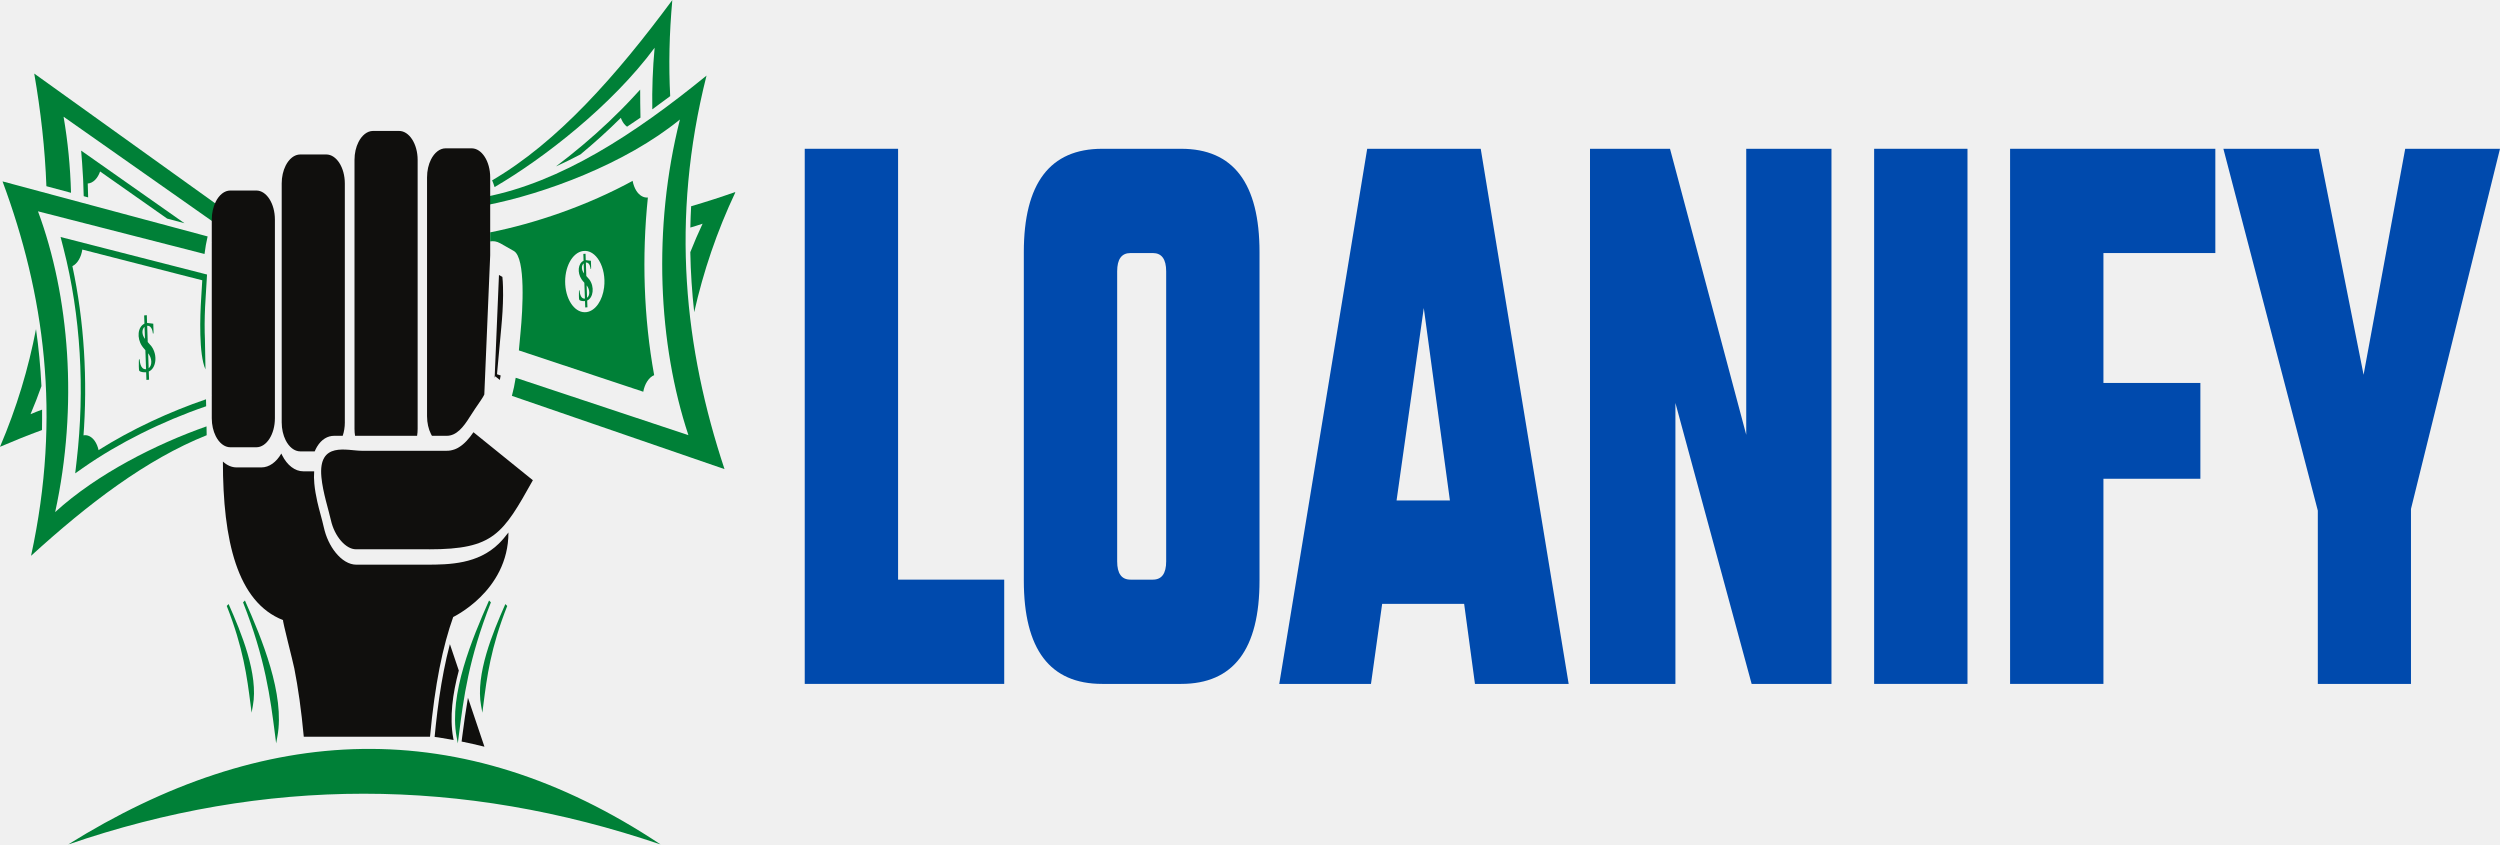
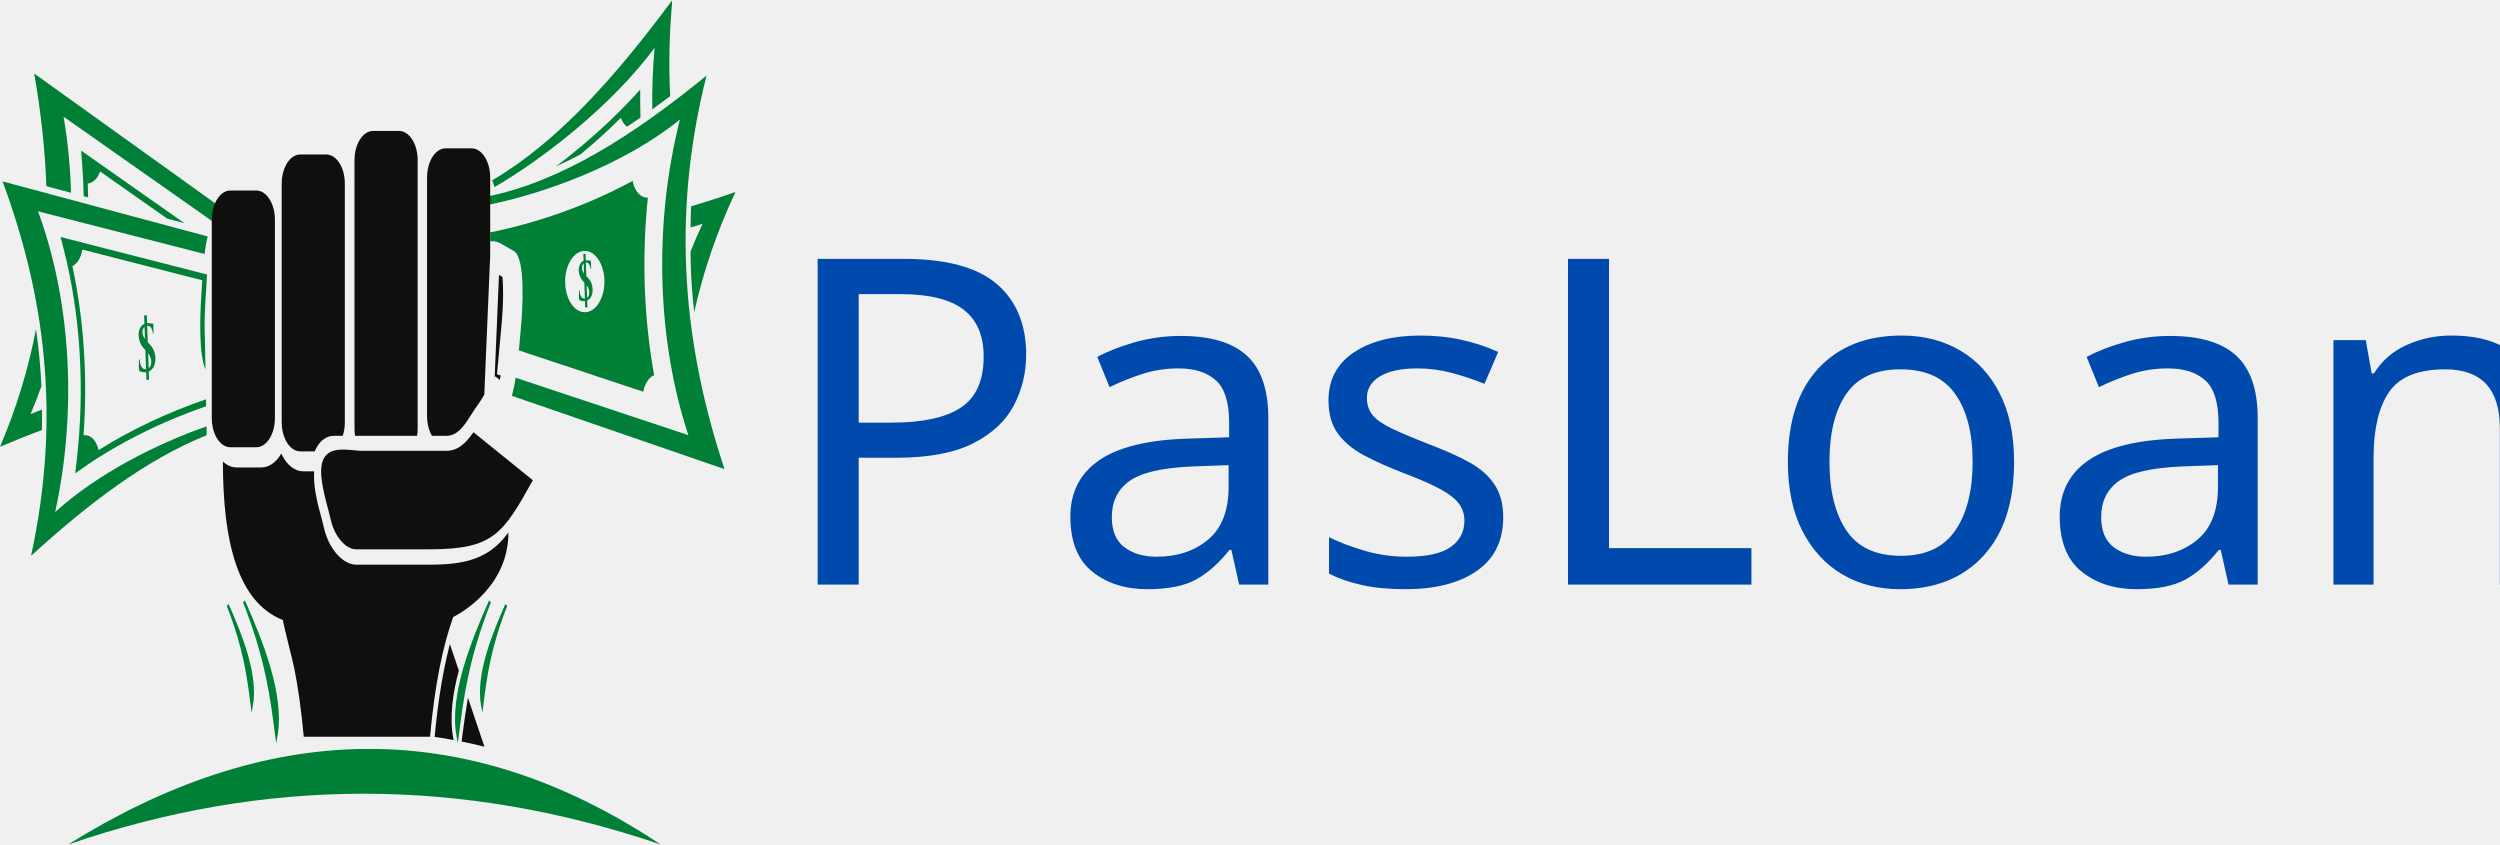
- <svg xmlns="http://www.w3.org/2000/svg" width="296" height="100" viewBox="0 0 296 100" fill="none">
-   <mask id="mask0_691_18017" style="mask-type:luminance" maskUnits="userSpaceOnUse" x="57" y="0" width="23" height="23">
-     <path d="M57.785 0H79.662V22.66H57.785V0Z" fill="white" />
+ <svg xmlns="http://www.w3.org/2000/svg" version="1.1" id="Layer_1" x="0px" y="0px" width="296px" height="100px" viewBox="0 0 296 100" enable-background="new 0 0 296 100" xml:space="preserve">
+   <defs>
+     <filter id="Adobe_OpacityMaskFilter" filterUnits="userSpaceOnUse" x="58.267" y="0.003" width="21.338" height="22.146">
+       <feColorMatrix type="matrix" values="1 0 0 0 0  0 1 0 0 0  0 0 1 0 0  0 0 0 1 0" />
+     </filter>
+   </defs>
+   <mask maskUnits="userSpaceOnUse" x="58.267" y="0.003" width="21.338" height="22.146" id="mask0_691_18017">
+     <path fill="#FFFFFF" filter="url(#Adobe_OpacityMaskFilter)" d="M57.785,0h21.877v22.66H57.785V0z" />
  </mask>
  <g mask="url(#mask0_691_18017)">
-     <path fill-rule="evenodd" clip-rule="evenodd" d="M77.508 5.654C77.28 8.114 77.192 10.554 77.232 12.945C77.942 12.435 78.647 11.914 79.351 11.383C79.162 7.785 79.237 4.002 79.605 0.003C72.921 9.039 65.967 16.865 58.267 21.351C58.376 21.601 58.47 21.865 58.556 22.149C64.371 18.76 72.457 12.479 77.508 5.654Z" fill="#008037" />
+     <path fill="#008037" d="M77.508,5.654c-0.228,2.46-0.315,4.9-0.276,7.292c0.709-0.511,1.415-1.031,2.119-1.563   c-0.188-3.598-0.114-7.381,0.254-11.379c-6.683,9.036-13.638,16.862-21.338,21.347c0.109,0.25,0.204,0.514,0.289,0.798   C64.372,18.76,72.457,12.479,77.508,5.654z" />
  </g>
-   <mask id="mask1_691_18017" style="mask-type:luminance" maskUnits="userSpaceOnUse" x="81" y="22" width="7" height="16">
-     <path d="M81.345 22.66H87.088V37.572H81.345V22.66Z" fill="white" />
+   <defs>
+     <filter id="Adobe_OpacityMaskFilter_1_" filterUnits="userSpaceOnUse" x="81.732" y="22.725" width="5.355" height="14.237">
+       <feColorMatrix type="matrix" values="1 0 0 0 0  0 1 0 0 0  0 0 1 0 0  0 0 0 1 0" />
+     </filter>
+   </defs>
+   <mask maskUnits="userSpaceOnUse" x="81.732" y="22.725" width="5.355" height="14.237" id="mask1_691_18017">
+     <path fill="#FFFFFF" filter="url(#Adobe_OpacityMaskFilter_1_)" d="M81.345,22.66h5.743v14.912h-5.743V22.66z" />
  </mask>
  <g mask="url(#mask1_691_18017)">
-     <path fill-rule="evenodd" clip-rule="evenodd" d="M83.19 26.48C82.668 27.587 82.184 28.711 81.732 29.856C81.776 32.237 81.932 34.605 82.193 36.962C83.273 32.165 84.87 27.416 87.088 22.725C85.33 23.342 83.577 23.911 81.831 24.418C81.785 25.261 81.754 26.104 81.737 26.943C82.232 26.799 82.716 26.648 83.19 26.484V26.48Z" fill="#008037" />
+     <path fill="#008037" d="M83.189,26.48c-0.521,1.107-1.006,2.23-1.457,3.375c0.044,2.381,0.199,4.749,0.46,7.107   c1.081-4.797,2.678-9.546,4.896-14.237c-1.757,0.617-3.51,1.186-5.257,1.693c-0.046,0.843-0.077,1.686-0.094,2.525   c0.495-0.144,0.979-0.294,1.453-0.459V26.48z" />
  </g>
-   <path fill-rule="evenodd" clip-rule="evenodd" d="M57.649 24.277C57.605 23.945 57.546 23.623 57.469 23.314C66.398 21.56 75.071 15.954 83.652 8.95C79.331 26.093 81.06 41.297 85.782 55.544L60.609 46.868C60.795 46.186 60.942 45.467 61.059 44.727L81.507 51.521C77.938 40.759 77.243 27.101 80.503 14.148C74.022 19.439 64.394 22.954 57.649 24.28V24.277Z" fill="#008037" />
-   <path fill-rule="evenodd" clip-rule="evenodd" d="M76.743 23.073L76.787 22.67C76.772 22.804 76.758 22.939 76.743 23.073Z" fill="#008037" />
-   <path fill-rule="evenodd" clip-rule="evenodd" d="M76.893 21.799C76.908 21.668 76.925 21.533 76.941 21.402C76.925 21.537 76.908 21.668 76.893 21.799Z" fill="#008037" />
-   <path fill-rule="evenodd" clip-rule="evenodd" d="M76.943 21.394C76.96 21.263 76.978 21.129 76.995 20.998L76.943 21.394Z" fill="#008037" />
-   <path fill-rule="evenodd" clip-rule="evenodd" d="M77.002 20.948C77.019 20.831 77.035 20.71 77.052 20.593C77.035 20.714 77.017 20.831 77.002 20.948Z" fill="#008037" />
-   <path fill-rule="evenodd" clip-rule="evenodd" d="M77.059 20.544C77.078 20.41 77.096 20.272 77.115 20.141C77.096 20.275 77.078 20.41 77.059 20.544Z" fill="#008037" />
-   <path fill-rule="evenodd" clip-rule="evenodd" d="M75.801 12.085C75.803 12.699 75.814 13.316 75.832 13.929C75.306 14.292 74.775 14.649 74.243 15.001C74.179 14.957 74.118 14.905 74.059 14.847C73.822 14.621 73.636 14.309 73.507 13.953C71.977 15.474 70.364 16.927 68.725 18.284C67.763 18.791 66.797 19.267 65.824 19.706C66.904 18.89 67.972 18.037 69.021 17.153C71.079 15.419 73.097 13.531 75.019 11.452L75.796 10.609L75.803 12.085H75.801Z" fill="#008037" />
-   <path fill-rule="evenodd" clip-rule="evenodd" d="M9.72 19.267C9.823 20.587 9.884 21.909 9.911 23.228L10.437 23.372C10.428 22.824 10.41 22.276 10.389 21.727C10.689 21.71 10.989 21.57 11.261 21.296C11.517 21.039 11.716 20.693 11.85 20.302L19.787 25.88L21.844 26.432L9.608 17.831L9.72 19.267Z" fill="#008037" />
-   <path fill-rule="evenodd" clip-rule="evenodd" d="M5.493 22.046C5.331 17.606 4.825 13.158 4.054 8.71L26.178 24.575L26.442 24.76C26.176 25.339 25.948 25.966 25.742 26.621L25.162 26.213L7.527 13.819C8.029 16.721 8.327 19.747 8.408 22.828L5.493 22.046Z" fill="#008037" />
-   <mask id="mask2_691_18017" style="mask-type:luminance" maskUnits="userSpaceOnUse" x="0" y="38" width="6" height="16">
-     <path d="M0 38.449H5.055V53.361H0V38.449Z" fill="white" />
+   <path fill="#008037" d="M57.649,24.277c-0.044-0.332-0.103-0.654-0.18-0.962c8.929-1.755,17.602-7.36,26.183-14.364  c-4.321,17.143-2.592,32.347,2.13,46.594l-25.173-8.676c0.186-0.682,0.333-1.401,0.449-2.142l20.448,6.795  c-3.569-10.763-4.264-24.421-1.003-37.373c-6.482,5.291-16.11,8.806-22.854,10.132V24.277z" />
+   <path fill="#008037" d="M76.743,23.073l0.044-0.403C76.771,22.804,76.758,22.938,76.743,23.073z" />
+   <path fill="#008037" d="M76.893,21.798c0.015-0.131,0.033-0.265,0.048-0.396C76.925,21.537,76.908,21.667,76.893,21.798z" />
+   <path fill="#008037" d="M76.943,21.395c0.018-0.131,0.035-0.266,0.053-0.396L76.943,21.395z" />
+   <path fill="#008037" d="M77.002,20.948c0.018-0.117,0.033-0.238,0.05-0.355C77.035,20.714,77.017,20.831,77.002,20.948z" />
+   <path fill="#008037" d="M77.059,20.544c0.02-0.134,0.037-0.272,0.057-0.403C77.096,20.275,77.078,20.41,77.059,20.544z" />
+   <path fill="#008037" d="M75.801,12.085c0.002,0.613,0.013,1.23,0.031,1.843c-0.526,0.363-1.056,0.72-1.589,1.073  c-0.063-0.044-0.125-0.096-0.184-0.154c-0.236-0.226-0.423-0.538-0.552-0.894c-1.53,1.521-3.143,2.974-4.781,4.331  c-0.962,0.507-1.929,0.983-2.901,1.422c1.08-0.815,2.147-1.669,3.197-2.553c2.058-1.734,4.076-3.622,5.998-5.702l0.778-0.843  l0.007,1.477H75.801z" />
+   <path fill="#008037" d="M9.72,19.267c0.103,1.319,0.164,2.642,0.19,3.961l0.526,0.144c-0.009-0.548-0.026-1.096-0.048-1.645  c0.3-0.017,0.6-0.158,0.872-0.432c0.256-0.257,0.456-0.603,0.589-0.994l7.937,5.578l2.058,0.552L9.608,17.832L9.72,19.267z" />
+   <path fill="#008037" d="M5.493,22.046C5.331,17.605,4.825,13.158,4.054,8.71l22.125,15.865l0.263,0.185  c-0.265,0.579-0.493,1.206-0.699,1.86l-0.581-0.408L7.527,13.819c0.502,2.902,0.8,5.928,0.881,9.008L5.493,22.046z" />
+   <defs>
+     <filter id="Adobe_OpacityMaskFilter_2_" filterUnits="userSpaceOnUse" x="0" y="38.967" width="4.99" height="13.936">
+       <feColorMatrix type="matrix" values="1 0 0 0 0  0 1 0 0 0  0 0 1 0 0  0 0 0 1 0" />
+     </filter>
+   </defs>
+   <mask maskUnits="userSpaceOnUse" x="0" y="38.967" width="4.99" height="13.936" id="mask2_691_18017">
+     <path fill="#FFFFFF" filter="url(#Adobe_OpacityMaskFilter_2_)" d="M0,38.449h5.055v14.912H0V38.449z" />
  </mask>
  <g mask="url(#mask2_691_18017)">
-     <path fill-rule="evenodd" clip-rule="evenodd" d="M3.613 49.041C4.08 47.951 4.51 46.841 4.906 45.717C4.797 43.448 4.582 41.197 4.264 38.967C3.37 43.62 1.981 48.266 0 52.902C1.661 52.19 3.318 51.521 4.97 50.918C4.987 50.106 4.994 49.301 4.987 48.499C4.518 48.667 4.06 48.849 3.613 49.041Z" fill="#008037" />
+     <path fill="#008037" d="M3.613,49.041c0.467-1.089,0.896-2.2,1.293-3.324c-0.11-2.269-0.324-4.52-0.642-6.75   C3.37,43.62,1.981,48.266,0,52.902c1.661-0.713,3.317-1.381,4.97-1.984c0.018-0.812,0.024-1.617,0.018-2.419   C4.519,48.667,4.061,48.849,3.613,49.041z" />
  </g>
-   <path fill-rule="evenodd" clip-rule="evenodd" d="M24.451 50.479L24.471 51.531C17.354 54.375 10.469 59.614 3.676 65.809C7.307 49.139 5.221 34.748 0.3 21.477L24.583 27.994C24.423 28.659 24.305 29.355 24.215 30.071L4.498 25.02C8.217 35.046 9.275 48.036 6.532 60.629C11.504 56.092 18.544 52.559 24.451 50.483V50.479Z" fill="#008037" />
-   <path fill-rule="evenodd" clip-rule="evenodd" d="M9.08 54.523C10.055 46.104 9.562 37.359 7.518 29.403L7.174 28.063L24.513 32.504L24.467 33.265C24.423 33.967 24.386 34.669 24.34 35.375C24.252 36.684 24.211 38.041 24.237 39.36C24.239 39.535 24.248 39.809 24.263 40.135L24.329 43.736C23.523 41.971 23.683 37.366 23.821 35.29C23.867 34.601 23.904 33.895 23.948 33.186L8.004 29.101L9.746 29.547C9.683 29.979 9.547 30.393 9.341 30.746C9.124 31.116 8.857 31.373 8.572 31.51C9.972 38.038 10.393 44.997 9.867 51.836L9.889 51.542C10.355 51.459 10.842 51.679 11.214 52.203C11.429 52.511 11.583 52.885 11.67 53.293L11.506 53.395C15.634 50.778 20.198 48.705 24.392 47.276L24.408 48.101C21.798 48.992 19.206 50.082 16.679 51.346C14.35 52.515 12.04 53.848 9.808 55.41L8.905 56.044L9.08 54.523Z" fill="#008037" />
-   <path fill-rule="evenodd" clip-rule="evenodd" d="M9.866 51.843L9.836 52.229C9.847 52.102 9.856 51.971 9.866 51.843Z" fill="#008037" />
-   <path fill-rule="evenodd" clip-rule="evenodd" d="M9.725 53.461C9.712 53.588 9.698 53.716 9.685 53.843L9.725 53.461Z" fill="#008037" />
-   <path fill-rule="evenodd" clip-rule="evenodd" d="M41.973 19.165V18.935C41.973 18.144 42.146 17.41 42.44 16.828C42.843 16.023 43.472 15.502 44.175 15.502H47.247C48.457 15.502 49.449 17.047 49.449 18.935V50.768C49.449 51.055 49.428 51.333 49.384 51.6H42.039C41.995 51.333 41.973 51.055 41.973 50.768V50.541C41.973 42.876 41.973 26.854 41.973 19.165ZM58.039 30.222L57.342 46.707C57.246 46.93 56.998 47.3 56.91 47.43C56.477 48.074 56.038 48.684 55.624 49.356C54.859 50.589 54.04 51.6 52.89 51.6H51.143C51.102 51.535 51.064 51.463 51.027 51.391C50.736 50.809 50.562 50.075 50.562 49.284V20.994C50.562 20.203 50.736 19.47 51.027 18.887C51.432 18.082 52.061 17.561 52.765 17.561H55.837C57.046 17.561 58.039 19.107 58.039 20.998V30.222ZM40.829 49.98V50.01C40.829 50.583 40.737 51.124 40.577 51.6H39.558C38.798 51.6 38.066 52.011 37.538 52.889C37.433 53.067 37.341 53.252 37.262 53.444H35.555C34.852 53.444 34.223 52.926 33.819 52.118C33.528 51.535 33.353 50.802 33.353 50.01V21.721C33.353 20.929 33.528 20.196 33.819 19.614C34.223 18.808 34.852 18.288 35.555 18.288H38.627C39.839 18.288 40.827 19.833 40.827 21.721V49.98H40.829ZM58.631 44.552L59.181 44.987C59.216 44.812 59.251 44.634 59.281 44.456L58.845 44.312L59.15 40.978C59.218 40.238 59.281 39.498 59.354 38.761C59.474 37.51 59.553 36.236 59.566 34.968C59.573 34.505 59.557 33.477 59.483 32.785L59.078 32.556L58.565 44.744L58.633 44.552H58.631ZM50.821 65.039C58.462 65.039 59.533 63.223 63.092 56.86L57.754 52.546L56.058 51.175C55.541 51.933 54.984 52.56 54.351 52.947L54.34 52.954L54.233 53.015L54.18 53.046L54.174 53.05L54.123 53.074L54.114 53.081L54.062 53.105L54.055 53.108L54.003 53.132L53.994 53.135L53.941 53.159L53.935 53.163L53.913 53.17L53.873 53.187L53.816 53.207L53.81 53.211L53.753 53.228L53.749 53.231L53.72 53.238L53.621 53.269L53.565 53.286H53.558L53.499 53.3L53.494 53.303L53.433 53.313L53.429 53.317L53.367 53.327L53.365 53.331L53.302 53.341H53.297L53.234 53.348H53.231L53.163 53.358L53.098 53.365L53.03 53.368H52.962L52.892 53.372C52.892 53.375 48.608 53.372 48.238 53.372H42.825C41.121 53.372 37.656 52.2 38.053 56.483C38.219 58.292 38.925 60.43 39.181 61.599C39.6 63.487 40.932 65.036 42.144 65.036H50.821V65.039ZM25.074 46.755V28.766L25.085 28.728L25.074 28.725V25.994C25.074 25.199 25.25 24.469 25.541 23.887C25.944 23.078 26.573 22.557 27.274 22.557H30.349C31.558 22.557 32.548 24.106 32.548 25.994V49.524C32.548 51.415 31.558 52.957 30.349 52.957H27.274C26.573 52.957 25.944 52.44 25.541 51.631C25.25 51.049 25.074 50.315 25.074 49.524V46.796L25.085 46.789L25.074 46.752V46.755Z" fill="#100F0D" />
-   <path fill-rule="evenodd" clip-rule="evenodd" d="M60.2 63.045C59.836 63.531 59.45 63.984 59.04 64.385C56.584 66.773 53.267 66.858 50.464 66.858H42.19C41.313 66.858 40.437 66.303 39.729 65.419C39.096 64.635 38.594 63.586 38.342 62.445C38.114 61.417 37.796 60.423 37.564 59.378C37.413 58.693 37.282 57.98 37.216 57.257C37.17 56.767 37.161 56.277 37.198 55.804H35.91C34.926 55.804 34.003 55.095 33.401 53.892L33.309 53.697C32.726 54.708 31.882 55.342 30.947 55.342H28.017C27.436 55.342 26.878 55.099 26.391 54.646C26.391 63.963 28.072 71.292 33.517 73.42C33.397 73.376 34.678 78.279 34.847 79.142C35.292 81.404 35.675 84.066 35.967 87.229H50.915C51.205 84.066 51.588 81.404 52.031 79.142C52.515 76.689 53.069 74.705 53.657 73.057C53.464 73.132 60.2 70.079 60.2 63.045ZM57.358 88.411L55.405 82.614C55.153 84.07 54.932 85.608 54.715 87.308L54.654 87.798C55.554 87.98 56.457 88.185 57.358 88.411ZM51.595 85.893C51.546 86.345 51.502 86.794 51.459 87.25L51.893 87.308C52.497 87.4 53.102 87.503 53.705 87.616L53.661 87.376C53.209 84.927 53.593 82.124 54.323 79.396L53.99 78.409L53.267 76.264C52.995 77.285 52.758 78.334 52.552 79.389C52.134 81.514 51.829 83.696 51.595 85.893Z" fill="#100F0D" />
-   <path fill-rule="evenodd" clip-rule="evenodd" d="M54.182 87.14C54.754 82.665 55.326 78.022 58.01 71.213C56.01 75.726 53.29 82.295 54.182 87.14ZM29.811 83.508C29.386 80.17 28.959 76.713 26.959 71.635C28.448 75 30.478 79.9 29.811 83.508ZM32.719 87.14C33.611 82.295 30.89 75.726 28.891 71.213C31.575 78.022 32.147 82.665 32.719 87.14ZM57.09 83.508C56.424 79.9 58.453 75 59.943 71.635C57.942 76.713 57.515 80.17 57.09 83.508Z" fill="#008037" />
-   <path fill-rule="evenodd" clip-rule="evenodd" d="M54.331 87.027L54.206 88.014L54.055 87.198C53.599 84.721 54.059 81.819 54.89 78.968C55.712 76.148 56.895 73.372 57.896 71.111L57.901 71.097L58.122 71.32C55.482 78.022 54.894 82.617 54.331 87.03V87.027ZM54.18 86.109C54.579 83.028 55.05 79.804 56.26 75.798C55.847 76.884 55.462 78.008 55.131 79.135C54.434 81.537 54 83.963 54.18 86.109ZM29.682 83.549L29.669 83.436C29.248 80.153 28.812 76.734 26.847 71.745L27.066 71.518L27.072 71.532C27.82 73.218 28.701 75.291 29.314 77.395C29.936 79.533 30.282 81.705 29.939 83.566L29.79 84.382L29.682 83.549ZM28.587 76.052C29.239 78.436 29.549 80.458 29.8 82.384C29.864 80.886 29.555 79.218 29.073 77.563C28.924 77.056 28.762 76.549 28.587 76.052ZM32.721 86.109C32.901 83.963 32.467 81.537 31.77 79.135C31.442 78.008 31.054 76.888 30.644 75.805C31.851 79.804 32.323 83.028 32.721 86.109ZM32.009 78.968C32.84 81.819 33.302 84.721 32.844 87.198L32.695 88.014L32.57 87.037C32.007 82.624 31.42 78.025 28.777 71.32L28.998 71.097L29.003 71.107C30.006 73.369 31.188 76.144 32.009 78.968ZM56.963 83.566C56.619 81.705 56.965 79.533 57.587 77.395C58.201 75.291 59.082 73.221 59.829 71.532L59.833 71.522L60.055 71.745C58.089 76.734 57.653 80.153 57.232 83.436L57.112 84.382L56.963 83.566ZM57.828 77.566C57.346 79.218 57.035 80.886 57.101 82.387C57.353 80.458 57.662 78.44 58.315 76.052C58.14 76.552 57.975 77.056 57.828 77.563V77.566Z" fill="#008037" />
-   <mask id="mask3_691_18017" style="mask-type:luminance" maskUnits="userSpaceOnUse" x="7" y="88" width="72" height="12">
-     <path d="M7.86 88.449H78.54V100H7.86V88.449Z" fill="white" />
+   <path fill="#008037" d="M24.452,50.479l0.02,1.052c-7.117,2.844-14.002,8.083-20.795,14.278C7.307,49.14,5.221,34.748,0.3,21.477  l24.283,6.517c-0.16,0.665-0.278,1.361-0.368,2.077L4.498,25.02c3.719,10.026,4.777,23.016,2.034,35.609  c4.972-4.537,12.012-8.07,17.92-10.146V50.479z" />
+   <path fill="#008037" d="M9.08,54.522c0.975-8.418,0.482-17.163-1.562-25.12l-0.344-1.34l17.339,4.441l-0.046,0.761  c-0.043,0.702-0.081,1.405-0.127,2.111c-0.087,1.309-0.129,2.666-0.103,3.985c0.002,0.175,0.011,0.449,0.026,0.774l0.066,3.601  c-0.807-1.765-0.646-6.37-0.508-8.446c0.046-0.688,0.083-1.395,0.127-2.104L8.004,29.102l1.742,0.445  c-0.063,0.432-0.199,0.846-0.405,1.199c-0.217,0.37-0.484,0.627-0.769,0.764c1.4,6.527,1.821,13.487,1.295,20.326l0.022-0.295  c0.467-0.082,0.953,0.138,1.326,0.662c0.215,0.309,0.368,0.682,0.456,1.09l-0.165,0.103c4.128-2.618,8.693-4.691,12.887-6.12  l0.015,0.826c-2.609,0.891-5.202,1.98-7.729,3.244c-2.329,1.169-4.639,2.502-6.872,4.064l-0.903,0.634L9.08,54.522z" />
+   <path fill="#008037" d="M9.866,51.844l-0.03,0.386C9.847,52.102,9.855,51.971,9.866,51.844z" />
+   <path fill="#008037" d="M9.725,53.461c-0.013,0.127-0.026,0.255-0.04,0.383L9.725,53.461z" />
+   <path fill="#100F0D" d="M41.973,19.165v-0.23c0-0.792,0.173-1.525,0.467-2.107c0.403-0.806,1.032-1.326,1.735-1.326h3.072  c1.21,0,2.202,1.545,2.202,3.433v31.833c0,0.288-0.021,0.565-0.065,0.832h-7.345c-0.043-0.267-0.066-0.544-0.066-0.832v-0.227  C41.973,42.876,41.973,26.854,41.973,19.165z M58.039,30.222l-0.697,16.485c-0.097,0.223-0.344,0.593-0.432,0.723  c-0.434,0.644-0.872,1.254-1.286,1.926C54.859,50.59,54.04,51.6,52.89,51.6h-1.747c-0.042-0.064-0.079-0.137-0.116-0.209  c-0.292-0.582-0.465-1.315-0.465-2.107V20.995c0-0.792,0.173-1.525,0.465-2.107c0.405-0.805,1.034-1.326,1.737-1.326h3.072  c1.209,0,2.202,1.545,2.202,3.437V30.222z M40.829,49.979v0.031c0,0.572-0.092,1.114-0.252,1.589h-1.019  c-0.76,0-1.492,0.412-2.02,1.289c-0.105,0.178-0.197,0.363-0.276,0.555h-1.707c-0.703,0-1.332-0.518-1.735-1.326  c-0.292-0.582-0.467-1.315-0.467-2.107V21.721c0-0.792,0.175-1.525,0.467-2.107c0.403-0.805,1.032-1.326,1.735-1.326h3.072  c1.212,0,2.2,1.545,2.2,3.434v28.258H40.829z M58.63,44.552l0.55,0.436c0.035-0.175,0.07-0.353,0.101-0.531l-0.436-0.144  l0.305-3.334c0.068-0.74,0.131-1.48,0.204-2.217c0.121-1.251,0.2-2.525,0.213-3.793c0.006-0.462-0.009-1.49-0.083-2.183  l-0.405-0.229l-0.513,12.188l0.068-0.192H58.63z M50.821,65.039c7.641,0,8.712-1.816,12.271-8.18l-5.338-4.313l-1.696-1.37  c-0.517,0.757-1.074,1.384-1.707,1.771l-0.011,0.006l-0.107,0.063l-0.053,0.031l-0.006,0.003l-0.05,0.024l-0.009,0.006l-0.052,0.024  l-0.007,0.003l-0.052,0.024l-0.009,0.003l-0.053,0.024l-0.007,0.003l-0.021,0.008l-0.04,0.017l-0.057,0.021l-0.006,0.004  l-0.057,0.018l-0.004,0.003l-0.028,0.007l-0.099,0.031l-0.057,0.017h-0.006L53.499,53.3l-0.004,0.003l-0.062,0.011l-0.004,0.003  l-0.062,0.011l-0.002,0.003l-0.063,0.011h-0.004l-0.064,0.007h-0.002l-0.068,0.01l-0.066,0.008l-0.068,0.003h-0.068l-0.07,0.004  c0,0.003-4.284,0-4.654,0h-5.413c-1.705,0-5.169-1.173-4.772,3.11c0.167,1.811,0.872,3.948,1.128,5.116  c0.418,1.888,1.751,3.437,2.963,3.437h8.677V65.039z M25.074,46.755v-17.99l0.011-0.038l-0.011-0.003v-2.731  c0-0.795,0.175-1.525,0.467-2.107c0.403-0.809,1.032-1.33,1.733-1.33h3.074c1.209,0,2.2,1.549,2.2,3.437v23.53  c0,1.891-0.99,3.433-2.2,3.433h-3.074c-0.701,0-1.33-0.518-1.733-1.326c-0.292-0.582-0.467-1.315-0.467-2.107v-2.728l0.011-0.007  l-0.011-0.038V46.755z" />
+   <path fill="#100F0D" d="M60.2,63.045c-0.364,0.486-0.75,0.938-1.159,1.34c-2.457,2.389-5.774,2.474-8.577,2.474H42.19  c-0.876,0-1.753-0.556-2.461-1.438c-0.633-0.785-1.135-1.834-1.387-2.975c-0.228-1.028-0.546-2.021-0.778-3.066  c-0.151-0.686-0.282-1.398-0.348-2.121c-0.046-0.49-0.055-0.98-0.018-1.453H35.91c-0.984,0-1.906-0.709-2.509-1.912l-0.092-0.195  c-0.583,1.011-1.426,1.645-2.362,1.645h-2.93c-0.581,0-1.14-0.243-1.626-0.695c0,9.316,1.681,16.646,7.126,18.773  c-0.121-0.044,1.161,4.859,1.33,5.723c0.445,2.262,0.828,4.924,1.12,8.086h14.949c0.289-3.162,0.672-5.824,1.115-8.086  c0.484-2.453,1.039-4.438,1.626-6.086C53.464,73.133,60.2,70.08,60.2,63.045z M57.357,88.411l-1.952-5.798  c-0.252,1.457-0.474,2.995-0.69,4.695l-0.062,0.489C55.554,87.979,56.457,88.186,57.357,88.411z M51.595,85.893  c-0.048,0.453-0.092,0.901-0.136,1.357l0.434,0.059c0.605,0.092,1.209,0.194,1.812,0.308l-0.043-0.239  c-0.452-2.45-0.068-5.254,0.662-7.98l-0.333-0.987l-0.723-2.146c-0.272,1.021-0.508,2.07-0.714,3.125  C52.134,81.514,51.829,83.696,51.595,85.893z" />
+   <path fill="#008037" d="M54.182,87.14c0.572-4.475,1.144-9.118,3.828-15.927C56.01,75.727,53.291,82.295,54.182,87.14z   M29.812,83.508c-0.425-3.338-0.853-6.795-2.853-11.873C28.449,75,30.478,79.899,29.812,83.508z M32.719,87.14  c0.892-4.845-1.83-11.413-3.828-15.927C31.575,78.021,32.147,82.665,32.719,87.14z M57.09,83.508  c-0.666-3.608,1.363-8.508,2.853-11.873C57.942,76.713,57.515,80.17,57.09,83.508z" />
+   <path fill="#008037" d="M54.331,87.027l-0.125,0.986l-0.151-0.815c-0.456-2.478,0.004-5.38,0.835-8.23  c0.822-2.82,2.005-5.596,3.006-7.857l0.004-0.014l0.221,0.223c-2.641,6.702-3.228,11.298-3.791,15.711V87.027z M54.18,86.108  c0.398-3.08,0.87-6.305,2.079-10.311c-0.412,1.087-0.797,2.21-1.128,3.338C54.434,81.537,54,83.963,54.18,86.108z M29.682,83.549  l-0.013-0.113c-0.42-3.282-0.857-6.702-2.822-11.691l0.219-0.226l0.006,0.014c0.748,1.686,1.628,3.759,2.242,5.862  c0.623,2.139,0.969,4.311,0.625,6.172l-0.149,0.815L29.682,83.549z M28.586,76.052c0.653,2.385,0.962,4.406,1.214,6.332  c0.063-1.497-0.245-3.166-0.727-4.821C28.924,77.056,28.762,76.549,28.586,76.052z M32.721,86.108  c0.18-2.146-0.254-4.571-0.951-6.973c-0.329-1.128-0.717-2.248-1.126-3.331C31.852,79.804,32.323,83.028,32.721,86.108z   M32.009,78.968c0.831,2.851,1.292,5.753,0.835,8.23l-0.149,0.815l-0.125-0.977c-0.563-4.414-1.15-9.012-3.793-15.718l0.221-0.223  l0.004,0.011C30.006,73.369,31.188,76.145,32.009,78.968z M56.963,83.566c-0.344-1.861,0.002-4.033,0.625-6.172  c0.613-2.104,1.495-4.174,2.242-5.862l0.004-0.011l0.221,0.223c-1.965,4.989-2.401,8.409-2.822,11.691l-0.121,0.946L56.963,83.566z   M57.829,77.566c-0.482,1.651-0.793,3.32-0.728,4.82c0.252-1.929,0.561-3.947,1.214-6.335c-0.175,0.5-0.34,1.004-0.486,1.511V77.566  z" />
+   <defs>
+     <filter id="Adobe_OpacityMaskFilter_3_" filterUnits="userSpaceOnUse" x="8.055" y="88.67" width="70.176" height="11.323">
+       <feColorMatrix type="matrix" values="1 0 0 0 0  0 1 0 0 0  0 0 1 0 0  0 0 0 1 0" />
+     </filter>
+   </defs>
+   <mask maskUnits="userSpaceOnUse" x="8.055" y="88.67" width="70.176" height="11.323" id="mask3_691_18017">
+     <path fill="#FFFFFF" filter="url(#Adobe_OpacityMaskFilter_3_)" d="M7.86,88.449h70.68V100H7.86V88.449z" />
  </mask>
  <g mask="url(#mask3_691_18017)">
-     <path fill-rule="evenodd" clip-rule="evenodd" d="M78.231 99.993C54.68 91.971 31.383 91.971 8.055 99.993C31.113 85.612 54.471 84.197 78.231 99.993Z" fill="#008037" />
+     <path fill="#008037" d="M78.231,99.993c-23.551-8.022-46.849-8.022-70.176,0C31.113,85.611,54.471,84.197,78.231,99.993z" />
  </g>
-   <path fill-rule="evenodd" clip-rule="evenodd" d="M61.437 41.489L76.162 46.382C76.243 45.936 76.399 45.515 76.625 45.162C76.864 44.788 77.151 44.542 77.453 44.418C76.213 37.593 75.983 30.393 76.708 23.386C76.217 23.434 75.718 23.17 75.345 22.591C75.13 22.252 74.984 21.848 74.903 21.419L75.073 21.323C69.527 24.373 63.285 26.47 58.037 27.512V28.581C58.42 28.533 58.758 28.54 59.266 28.824L60.835 29.715C62.272 30.534 61.882 36.753 61.637 39.299C61.567 40.015 61.503 40.752 61.435 41.489H61.437ZM69.462 36.952C68.182 37.144 67.047 35.677 66.924 33.683C66.802 31.685 67.742 29.91 69.021 29.722C70.577 29.489 71.815 31.675 71.526 34.026C71.337 35.568 70.513 36.794 69.462 36.952Z" fill="#008037" />
-   <path fill-rule="evenodd" clip-rule="evenodd" d="M69.186 33.477L69.254 35.355C68.651 35.4 68.64 34.464 68.623 34.399C68.616 34.371 68.55 34.296 68.548 34.529C68.546 34.711 68.526 35.423 68.59 35.502C68.708 35.653 69.09 35.667 69.263 35.646L69.291 36.404L69.552 36.383L69.523 35.581C70.251 35.259 70.413 33.967 69.786 33.1L69.42 32.679L69.366 31.082C69.883 31.055 69.911 31.802 69.922 31.829C69.931 31.85 69.999 31.928 69.99 31.665L69.964 30.877L69.352 30.801L69.328 30.044L69.068 30.064L69.096 30.873C68.436 31.188 68.327 32.275 68.855 33.066C68.936 33.189 69.037 33.316 69.157 33.446L69.186 33.477ZM69.105 31.185L69.147 32.37C68.838 31.973 68.809 31.462 69.105 31.185ZM69.458 33.782C69.854 34.282 69.876 34.975 69.51 35.259L69.458 33.782Z" fill="#008037" />
-   <path fill-rule="evenodd" clip-rule="evenodd" d="M17.212 41.458L17.293 43.716C16.567 43.77 16.554 42.647 16.53 42.564C16.524 42.533 16.445 42.444 16.44 42.725C16.438 42.941 16.416 43.801 16.491 43.897C16.635 44.079 17.096 44.096 17.304 44.072L17.337 44.983L17.65 44.956L17.615 43.99C18.494 43.606 18.691 42.047 17.933 41.005L17.492 40.495L17.427 38.572C18.051 38.538 18.084 39.436 18.097 39.47C18.108 39.494 18.191 39.59 18.178 39.275L18.147 38.326L17.411 38.233L17.383 37.318L17.067 37.346L17.102 38.322C16.307 38.703 16.175 40.008 16.811 40.964C16.912 41.111 17.034 41.266 17.177 41.42L17.212 41.458ZM17.113 38.696L17.166 40.125C16.793 39.648 16.756 39.028 17.113 38.696ZM17.54 41.824C18.018 42.427 18.042 43.26 17.602 43.603L17.54 41.824Z" fill="#008037" />
-   <path d="M106.333 68.629H118.899V80.974H95.281V17.616H106.333V68.629Z" fill="#004AAD" />
-   <path d="M130.501 17.616H139.846C146.034 17.616 149.127 21.703 149.127 29.861V68.729C149.127 76.895 146.034 80.974 139.846 80.974H130.501C124.314 80.974 121.22 76.895 121.22 68.729V29.861C121.22 21.703 124.314 17.616 130.501 17.616ZM138.075 66.461V32.129C138.075 30.686 137.547 29.961 136.497 29.961H133.851C132.795 29.961 132.272 30.686 132.272 32.129V66.461C132.272 67.912 132.795 68.629 133.851 68.629H136.497C137.547 68.629 138.075 67.912 138.075 66.461Z" fill="#004AAD" />
-   <path d="M174.635 80.974L173.355 71.499H163.647L162.324 80.974H151.464L161.876 17.616H175.318L185.73 80.974H174.635ZM165.354 59.254H171.669L168.576 36.467L165.354 59.254Z" fill="#004AAD" />
-   <path d="M206.754 17.616H216.846V80.974H207.394L198.369 47.71V80.974H188.256V17.616H197.729L206.754 51.48V17.616Z" fill="#004AAD" />
-   <path d="M221.898 17.616H232.95V80.974H221.898V17.616Z" fill="#004AAD" />
-   <path d="M262.296 29.961H249.046V45.341H260.525V56.685H249.046V80.974H237.994V17.616H262.296V29.961Z" fill="#004AAD" />
-   <path d="M285.46 80.974H274.429V60.455L263.249 17.616H274.536L279.848 44.374L284.777 17.616H295.999L285.46 60.255V80.974Z" fill="#004AAD" />
+   <path fill="#008037" d="M61.438,41.489l14.725,4.893c0.081-0.446,0.236-0.867,0.462-1.22c0.239-0.374,0.526-0.62,0.828-0.743  c-1.24-6.826-1.47-14.025-0.745-21.032c-0.491,0.048-0.99-0.216-1.363-0.795c-0.215-0.339-0.362-0.744-0.443-1.172l0.171-0.096  c-5.546,3.05-11.789,5.147-17.037,6.188v1.069c0.383-0.048,0.721-0.042,1.229,0.243l1.569,0.891  c1.438,0.819,1.047,7.038,0.802,9.584c-0.07,0.716-0.134,1.453-0.202,2.19H61.438z M69.462,36.952  c-1.28,0.191-2.415-1.275-2.538-3.269c-0.123-1.998,0.817-3.773,2.097-3.961c1.556-0.233,2.794,1.953,2.505,4.304  C71.337,35.567,70.514,36.794,69.462,36.952z" />
+   <path fill="#008037" d="M69.186,33.477l0.068,1.878c-0.603,0.044-0.614-0.891-0.631-0.956c-0.007-0.027-0.073-0.103-0.075,0.13  c-0.002,0.182-0.022,0.894,0.042,0.973c0.118,0.15,0.5,0.164,0.673,0.144l0.028,0.757l0.261-0.021l-0.028-0.802  c0.728-0.322,0.89-1.614,0.263-2.481l-0.366-0.421l-0.055-1.597c0.517-0.027,0.545,0.72,0.557,0.747  c0.008,0.021,0.077,0.099,0.068-0.165l-0.026-0.788l-0.611-0.075l-0.024-0.757l-0.261,0.021l0.029,0.809  c-0.66,0.315-0.77,1.401-0.241,2.193c0.081,0.124,0.182,0.25,0.302,0.38L69.186,33.477z M69.105,31.185l0.042,1.186  C68.837,31.973,68.809,31.462,69.105,31.185z M69.458,33.782c0.396,0.5,0.418,1.192,0.053,1.477L69.458,33.782z" />
+   <path fill="#008037" d="M17.212,41.458l0.081,2.258c-0.726,0.055-0.739-1.069-0.763-1.151c-0.006-0.031-0.085-0.12-0.09,0.161  c-0.002,0.216-0.024,1.076,0.05,1.172c0.145,0.182,0.605,0.199,0.813,0.175l0.033,0.911l0.313-0.027l-0.035-0.966  c0.879-0.384,1.076-1.943,0.318-2.984l-0.44-0.511l-0.066-1.922c0.625-0.034,0.658,0.864,0.671,0.898  c0.011,0.024,0.094,0.12,0.081-0.195l-0.031-0.949l-0.736-0.092l-0.028-0.915l-0.316,0.027l0.035,0.977  c-0.795,0.38-0.927,1.686-0.292,2.642c0.101,0.147,0.224,0.301,0.366,0.456L17.212,41.458z M17.113,38.696l0.052,1.429  C16.793,39.648,16.756,39.028,17.113,38.696z M17.541,41.824c0.478,0.603,0.501,1.436,0.061,1.778L17.541,41.824z" />
+   <text transform="matrix(1 0 0 1 91.5757 69.2129)" fill="#004AAD" font-family="'MyriadPro-Bold'" font-size="54.006">PasLoan</text>
</svg>
